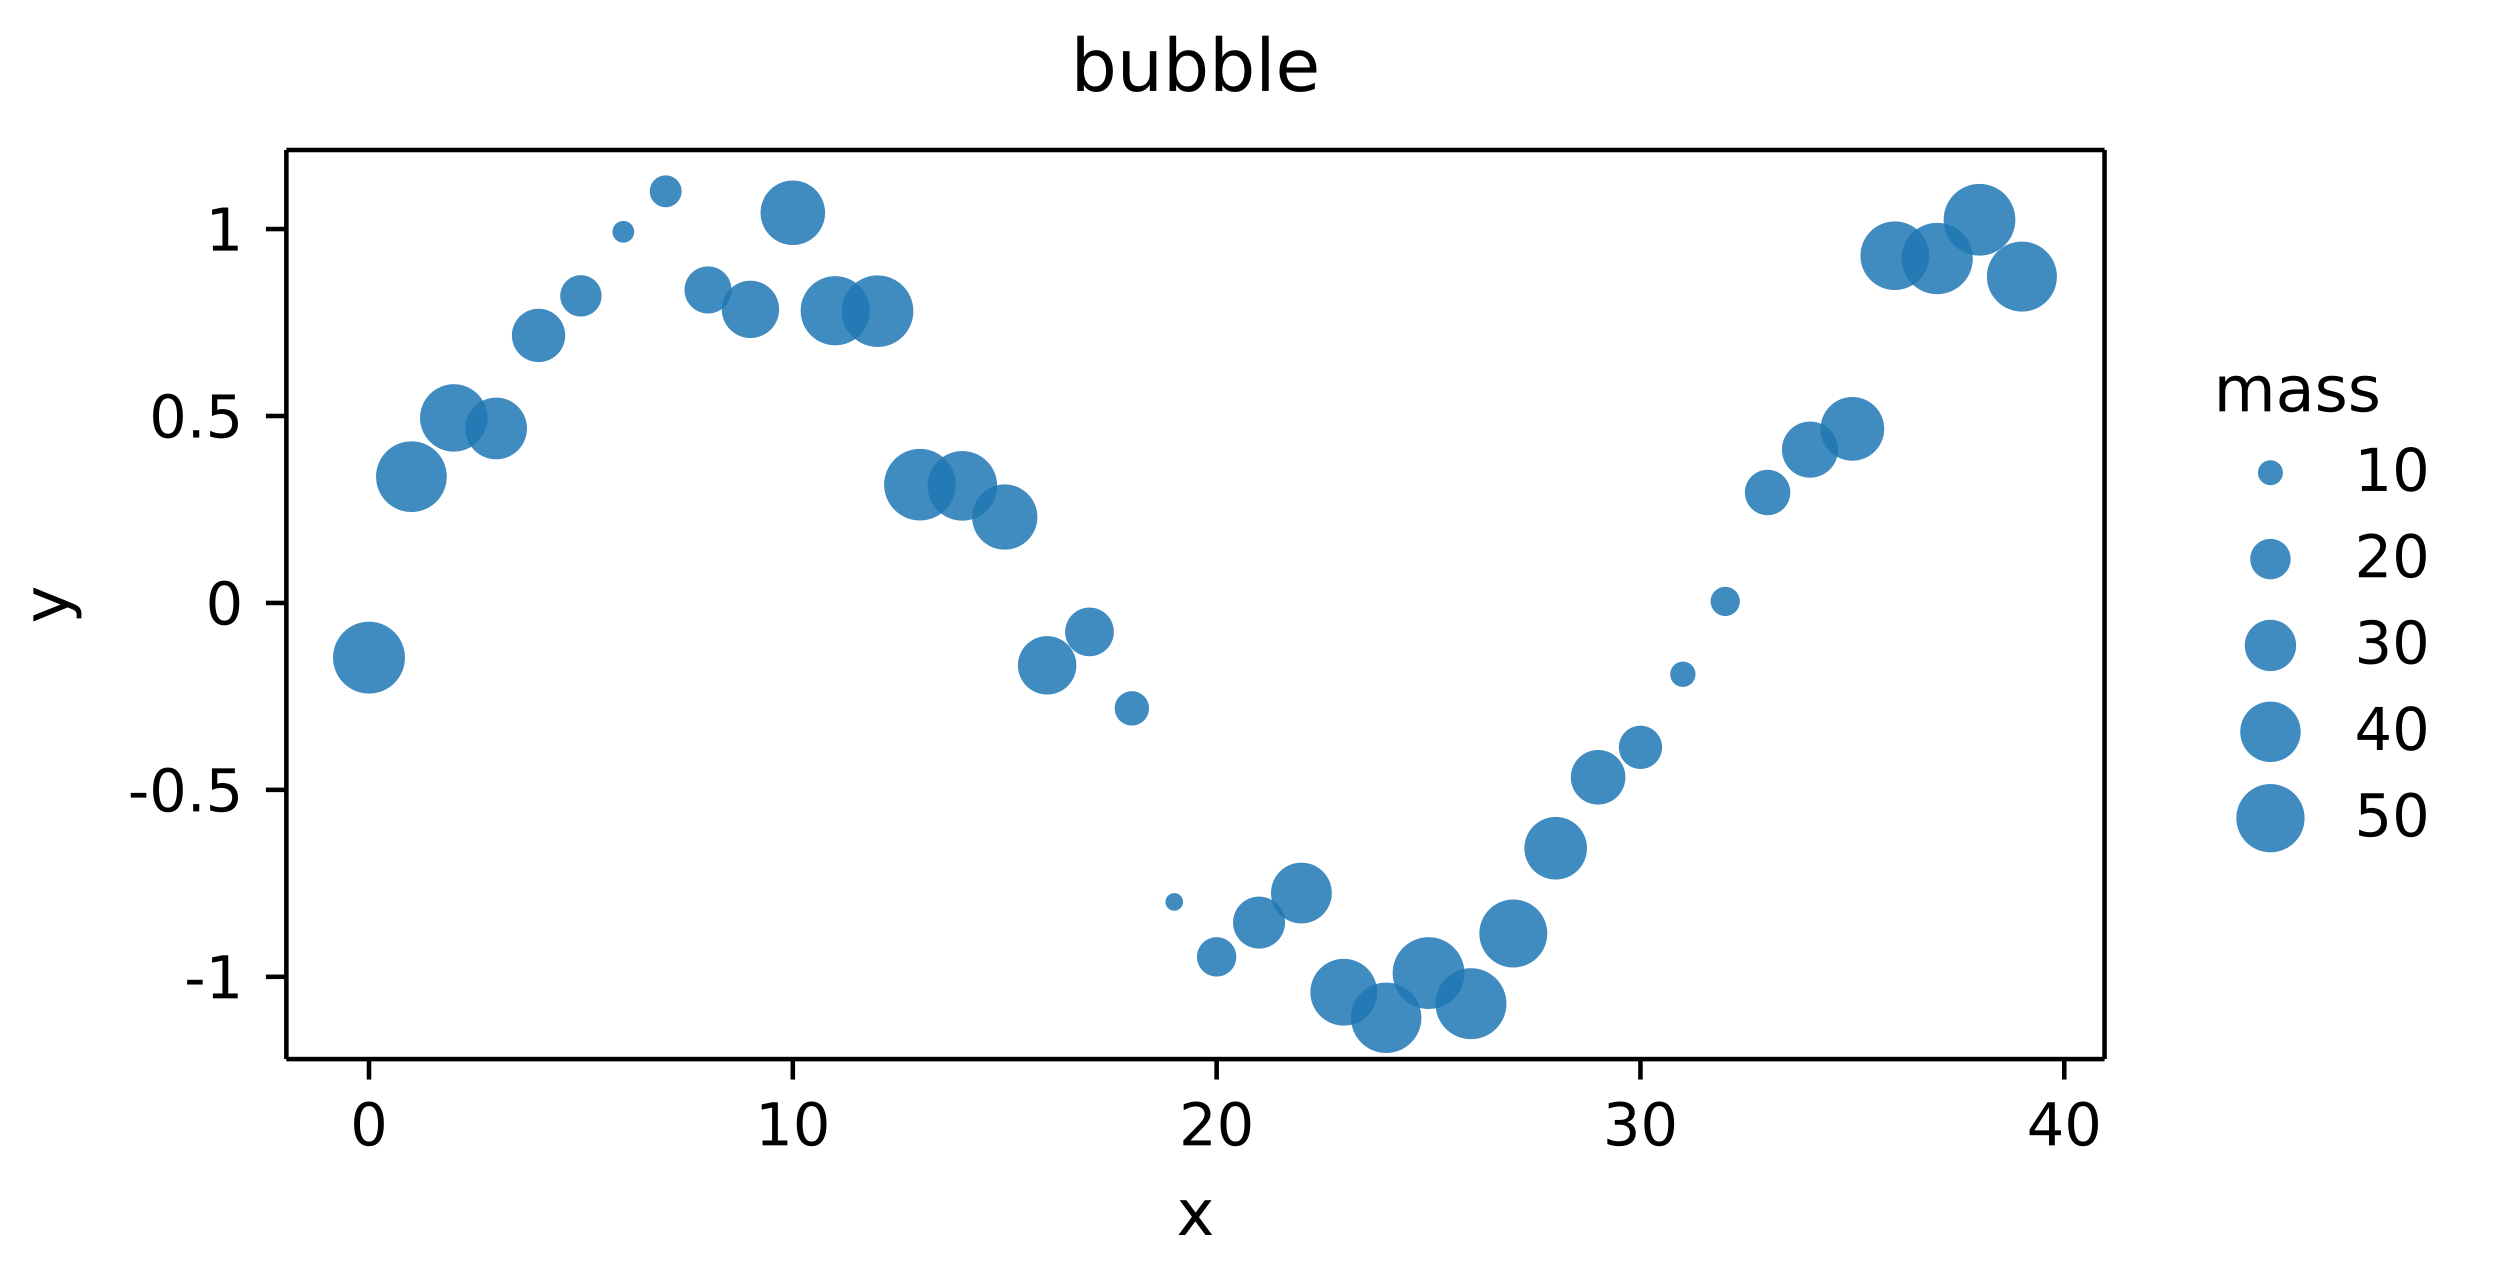
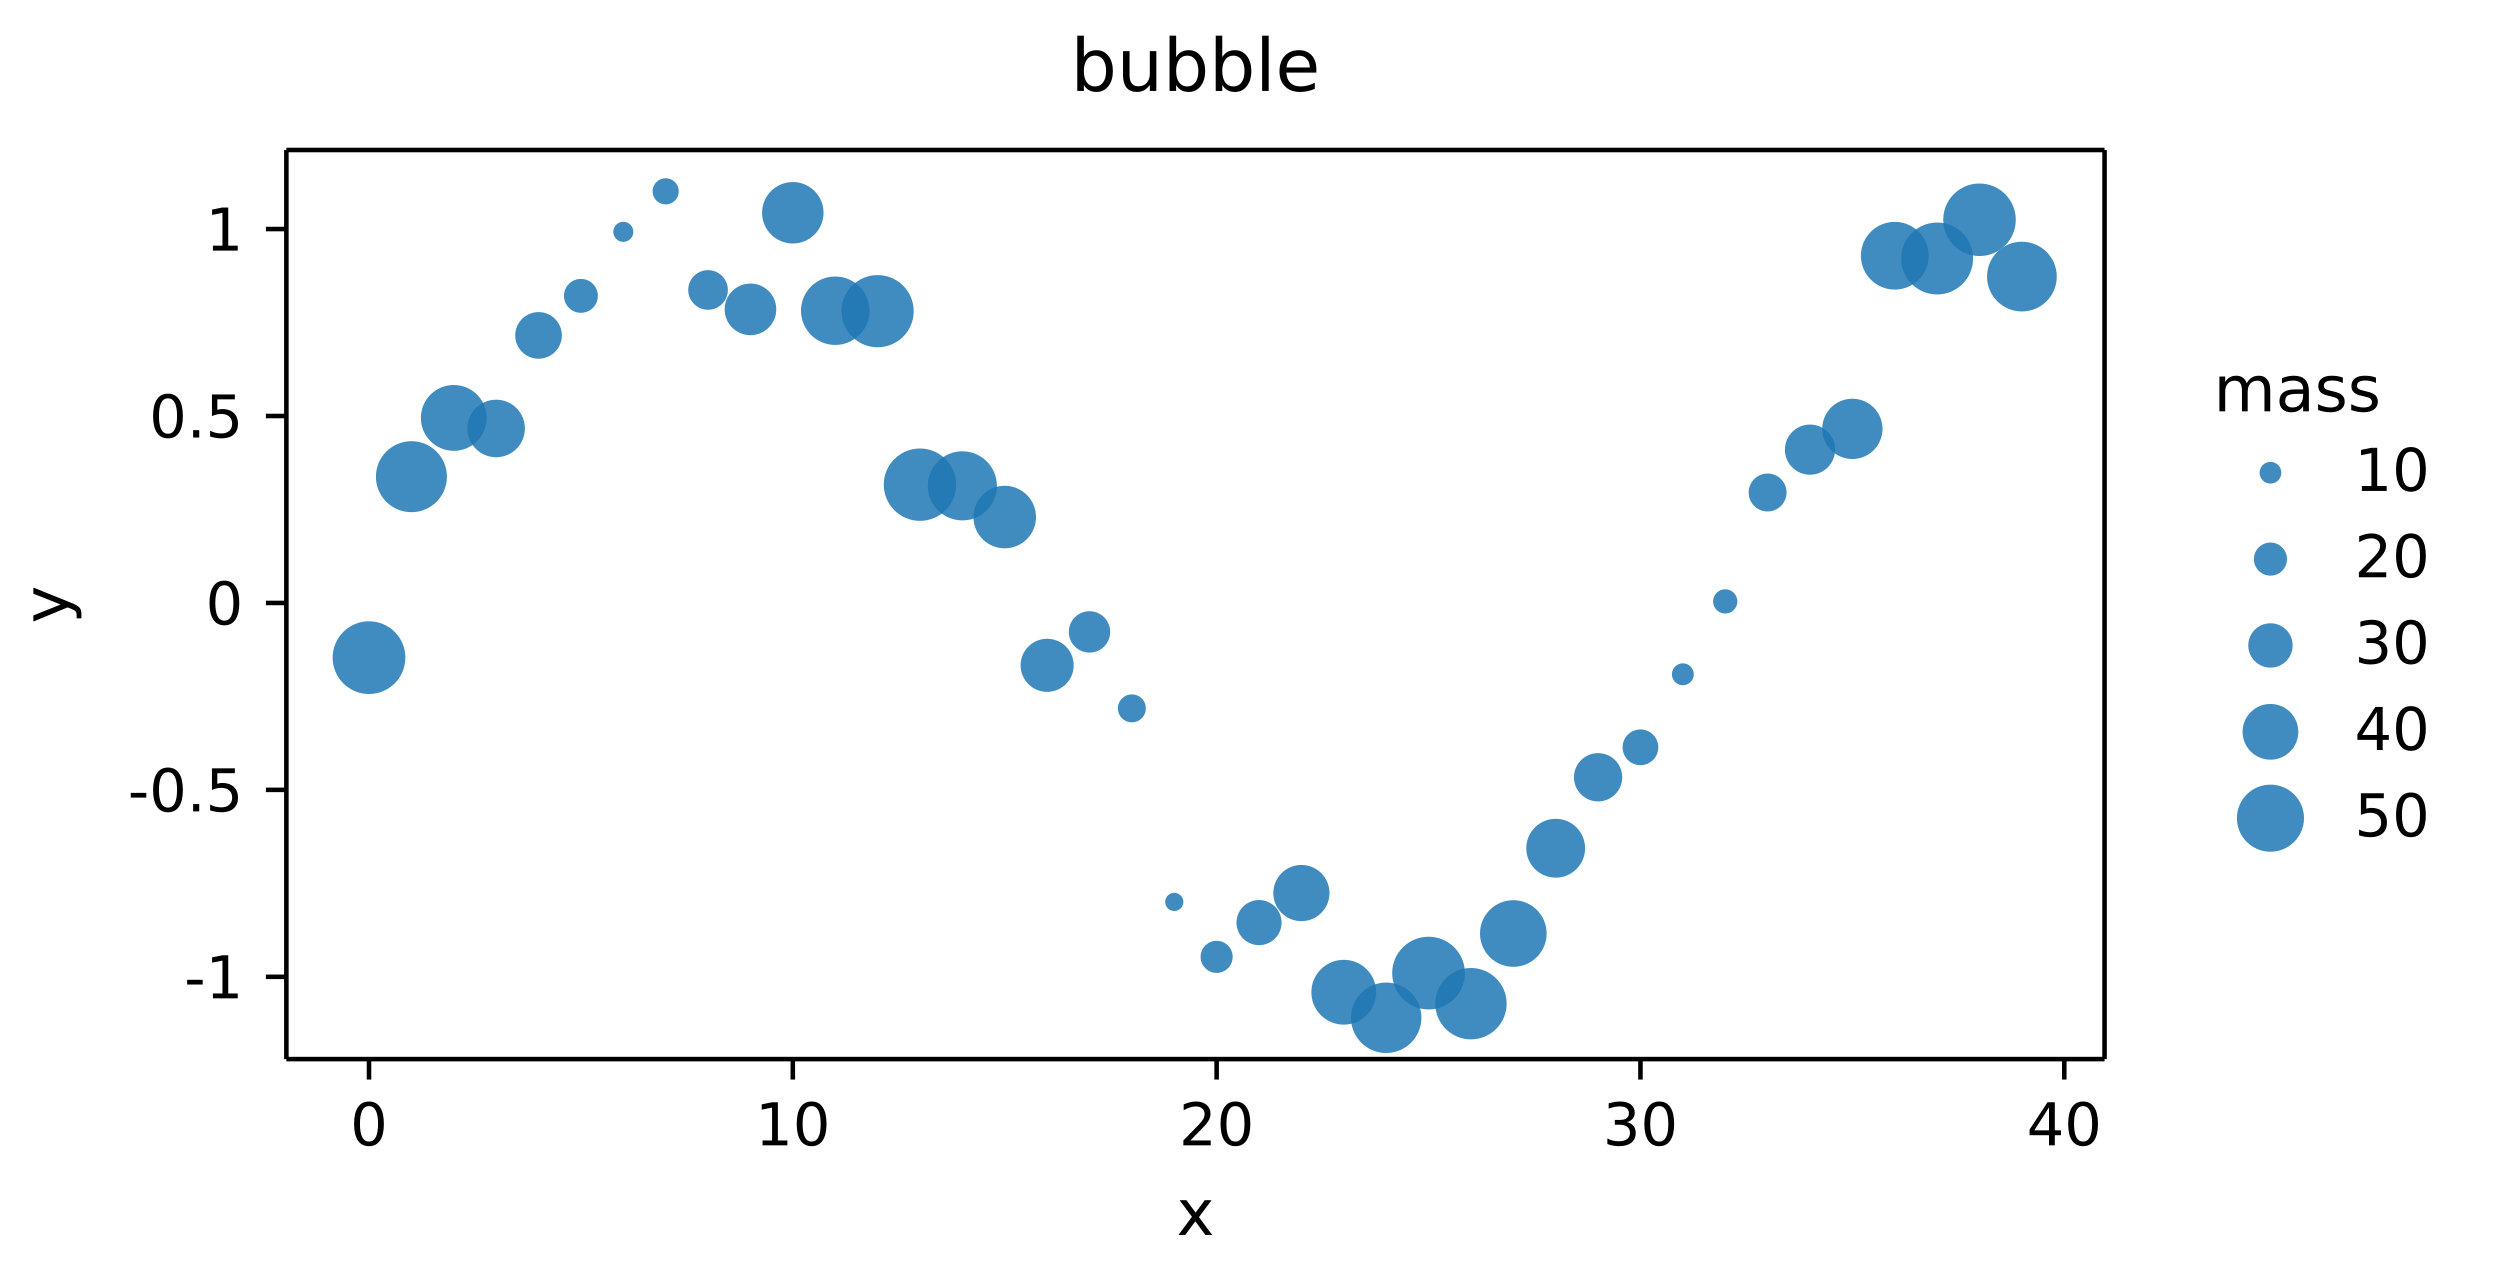
<svg xmlns="http://www.w3.org/2000/svg" width="550" height="283" viewBox="0 0 550 283" font-family="DejaVu Sans, Bitstream Vera Sans, Verdana, Arial, sans-serif" font-size="11" style="background:#fff" data-plotlet-version="0.5.0" data-plotlet-schema="2" data-plotlet-kind="figure">
  <g transform="translate(63,33)" data-plotlet-kind="panel" data-plotlet-title="bubble" data-plotlet-xlabel="x" data-plotlet-ylabel="y" data-plotlet-xscale="linear" data-plotlet-yscale="linear" data-plotlet-xlim="-1.95,40.95" data-plotlet-ylim="-1.220048046,1.211462266" data-plotlet-panel-bbox="0,0,550,283" data-plotlet-data-area="63,33,400,200">
    <svg x="0" y="0" width="400" height="200" overflow="hidden">
      <g class="plotlet-artist" data-plotlet-type="scatter" data-plotlet-index="0" data-plotlet-color="#1f77b4" data-plotlet-n="40" data-plotlet-x-min="0" data-plotlet-x-max="39" data-plotlet-y-min="-1.10952485" data-plotlet-y-max="1.10093907" data-plotlet-marker="o">
-         <circle cx="18.18" cy="111.68" r="7.91" fill="#1f77b4" opacity="0.85" />
-         <circle cx="27.51" cy="71.87" r="7.78" fill="#1f77b4" opacity="0.85" />
-         <circle cx="36.83" cy="58.94" r="7.42" fill="#1f77b4" opacity="0.85" />
-         <circle cx="46.15" cy="61.26" r="6.79" fill="#1f77b4" opacity="0.85" />
-         <circle cx="55.48" cy="40.79" r="5.87" fill="#1f77b4" opacity="0.85" />
-         <circle cx="64.80" cy="32.09" r="4.55" fill="#1f77b4" opacity="0.85" />
-         <circle cx="74.13" cy="18.00" r="2.40" fill="#1f77b4" opacity="0.85" />
-         <circle cx="83.45" cy="9.09" r="3.51" fill="#1f77b4" opacity="0.85" />
-         <circle cx="92.77" cy="30.79" r="5.18" fill="#1f77b4" opacity="0.85" />
-         <circle cx="102.10" cy="35.06" r="6.31" fill="#1f77b4" opacity="0.85" />
-         <circle cx="111.42" cy="13.81" r="7.10" fill="#1f77b4" opacity="0.85" />
-         <circle cx="120.75" cy="35.36" r="7.61" fill="#1f77b4" opacity="0.85" />
-         <circle cx="130.07" cy="35.46" r="7.87" fill="#1f77b4" opacity="0.85" />
-         <circle cx="139.39" cy="73.63" r="7.88" fill="#1f77b4" opacity="0.85" />
-         <circle cx="148.72" cy="73.89" r="7.66" fill="#1f77b4" opacity="0.85" />
-         <circle cx="158.04" cy="80.75" r="7.18" fill="#1f77b4" opacity="0.85" />
-         <circle cx="167.37" cy="113.37" r="6.43" fill="#1f77b4" opacity="0.85" />
-         <circle cx="176.69" cy="106.02" r="5.36" fill="#1f77b4" opacity="0.85" />
-         <circle cx="186.01" cy="122.84" r="3.78" fill="#1f77b4" opacity="0.85" />
-         <circle cx="195.34" cy="165.42" r="1.94" fill="#1f77b4" opacity="0.85" />
-         <circle cx="204.66" cy="177.51" r="4.33" fill="#1f77b4" opacity="0.85" />
-         <circle cx="213.99" cy="169.97" r="5.72" fill="#1f77b4" opacity="0.85" />
-         <circle cx="223.31" cy="163.47" r="6.69" fill="#1f77b4" opacity="0.85" />
-         <circle cx="232.63" cy="185.29" r="7.35" fill="#1f77b4" opacity="0.85" />
+         <circle cx="18.18" cy="111.68" r="8.00" fill="#1f77b4" opacity="0.85" />
+         <circle cx="27.51" cy="71.87" r="7.81" fill="#1f77b4" opacity="0.85" />
+         <circle cx="36.83" cy="58.94" r="7.24" fill="#1f77b4" opacity="0.85" />
+         <circle cx="46.15" cy="61.26" r="6.33" fill="#1f77b4" opacity="0.85" />
+         <circle cx="55.48" cy="40.79" r="5.13" fill="#1f77b4" opacity="0.85" />
+         <circle cx="64.80" cy="32.09" r="3.73" fill="#1f77b4" opacity="0.85" />
+         <circle cx="74.13" cy="18.00" r="2.21" fill="#1f77b4" opacity="0.85" />
+         <circle cx="83.45" cy="9.09" r="2.88" fill="#1f77b4" opacity="0.85" />
+         <circle cx="92.77" cy="30.79" r="4.36" fill="#1f77b4" opacity="0.85" />
+         <circle cx="102.10" cy="35.06" r="5.68" fill="#1f77b4" opacity="0.85" />
+         <circle cx="111.42" cy="13.81" r="6.76" fill="#1f77b4" opacity="0.85" />
+         <circle cx="120.75" cy="35.36" r="7.53" fill="#1f77b4" opacity="0.85" />
+         <circle cx="130.07" cy="35.46" r="7.94" fill="#1f77b4" opacity="0.85" />
+         <circle cx="139.39" cy="73.63" r="7.96" fill="#1f77b4" opacity="0.85" />
+         <circle cx="148.72" cy="73.89" r="7.60" fill="#1f77b4" opacity="0.85" />
+         <circle cx="158.04" cy="80.75" r="6.88" fill="#1f77b4" opacity="0.85" />
+         <circle cx="167.37" cy="113.37" r="5.84" fill="#1f77b4" opacity="0.85" />
+         <circle cx="176.69" cy="106.02" r="4.55" fill="#1f77b4" opacity="0.85" />
+         <circle cx="186.01" cy="122.84" r="3.08" fill="#1f77b4" opacity="0.85" />
+         <circle cx="195.34" cy="165.42" r="2.00" fill="#1f77b4" opacity="0.85" />
+         <circle cx="204.66" cy="177.51" r="3.53" fill="#1f77b4" opacity="0.85" />
+         <circle cx="213.99" cy="169.97" r="4.96" fill="#1f77b4" opacity="0.85" />
+         <circle cx="223.31" cy="163.47" r="6.18" fill="#1f77b4" opacity="0.85" />
+         <circle cx="232.63" cy="185.29" r="7.13" fill="#1f77b4" opacity="0.85" />
        <circle cx="241.96" cy="190.91" r="7.75" fill="#1f77b4" opacity="0.85" />
-         <circle cx="251.28" cy="181.08" r="7.90" fill="#1f77b4" opacity="0.85" />
-         <circle cx="260.61" cy="187.81" r="7.81" fill="#1f77b4" opacity="0.85" />
-         <circle cx="269.93" cy="172.37" r="7.48" fill="#1f77b4" opacity="0.85" />
-         <circle cx="279.25" cy="153.61" r="6.89" fill="#1f77b4" opacity="0.85" />
-         <circle cx="288.58" cy="138.00" r="6.01" fill="#1f77b4" opacity="0.85" />
-         <circle cx="297.90" cy="131.41" r="4.76" fill="#1f77b4" opacity="0.85" />
-         <circle cx="307.23" cy="115.34" r="2.79" fill="#1f77b4" opacity="0.85" />
-         <circle cx="316.55" cy="99.31" r="3.22" fill="#1f77b4" opacity="0.85" />
-         <circle cx="325.87" cy="75.35" r="5.00" fill="#1f77b4" opacity="0.85" />
-         <circle cx="335.20" cy="65.92" r="6.18" fill="#1f77b4" opacity="0.85" />
-         <circle cx="344.52" cy="61.35" r="7.01" fill="#1f77b4" opacity="0.85" />
-         <circle cx="353.85" cy="23.26" r="7.55" fill="#1f77b4" opacity="0.85" />
-         <circle cx="363.17" cy="23.87" r="7.85" fill="#1f77b4" opacity="0.85" />
-         <circle cx="372.49" cy="15.35" r="7.89" fill="#1f77b4" opacity="0.85" />
-         <circle cx="381.82" cy="27.85" r="7.70" fill="#1f77b4" opacity="0.85" />
+         <circle cx="251.28" cy="181.08" r="8.00" fill="#1f77b4" opacity="0.85" />
+         <circle cx="260.61" cy="187.81" r="7.85" fill="#1f77b4" opacity="0.85" />
+         <circle cx="269.93" cy="172.37" r="7.33" fill="#1f77b4" opacity="0.85" />
+         <circle cx="279.25" cy="153.61" r="6.47" fill="#1f77b4" opacity="0.85" />
+         <circle cx="288.58" cy="138.00" r="5.31" fill="#1f77b4" opacity="0.85" />
+         <circle cx="297.90" cy="131.41" r="3.93" fill="#1f77b4" opacity="0.85" />
+         <circle cx="307.23" cy="115.34" r="2.41" fill="#1f77b4" opacity="0.85" />
+         <circle cx="316.55" cy="99.31" r="2.67" fill="#1f77b4" opacity="0.85" />
+         <circle cx="325.87" cy="75.35" r="4.17" fill="#1f77b4" opacity="0.85" />
+         <circle cx="335.20" cy="65.92" r="5.52" fill="#1f77b4" opacity="0.85" />
+         <circle cx="344.52" cy="61.35" r="6.63" fill="#1f77b4" opacity="0.85" />
+         <circle cx="353.85" cy="23.26" r="7.45" fill="#1f77b4" opacity="0.85" />
+         <circle cx="363.17" cy="23.87" r="7.91" fill="#1f77b4" opacity="0.85" />
+         <circle cx="372.49" cy="15.35" r="7.98" fill="#1f77b4" opacity="0.85" />
+         <circle cx="381.82" cy="27.85" r="7.67" fill="#1f77b4" opacity="0.85" />
      </g>
    </svg>
    <line x1="0.00" x2="400.00" y1="0.00" y2="0.00" stroke="#000000" stroke-width="1.00" />
    <line x1="0.00" x2="400.00" y1="200.00" y2="200.00" stroke="#000000" stroke-width="1.00" />
    <line x1="0.00" x2="0.00" y1="0.00" y2="200.00" stroke="#000000" stroke-width="1.00" />
    <line x1="400.00" x2="400.00" y1="0.00" y2="200.00" stroke="#000000" stroke-width="1.00" />
    <line x1="18.18" x2="18.18" y1="200.00" y2="204.50" stroke="#000000" stroke-width="1.00" />
    <path d="M18.18 210.34Q17.19 210.34 16.69 211.32Q16.19 212.29 16.19 214.25Q16.19 216.20 16.69 217.17Q17.19 218.15 18.18 218.15Q19.18 218.15 19.67 217.17Q20.17 216.20 20.17 214.25Q20.17 212.29 19.67 211.32Q19.18 210.34 18.18 210.34ZM18.18 209.33Q19.77 209.33 20.61 210.59Q21.45 211.85 21.45 214.25Q21.45 216.64 20.61 217.90Q19.77 219.16 18.18 219.16Q16.59 219.16 15.74 217.90Q14.90 216.64 14.90 214.25Q14.90 211.85 15.74 210.59Q16.59 209.33 18.18 209.33Z" fill="#000" />
    <line x1="111.42" x2="111.42" y1="200.00" y2="204.50" stroke="#000000" stroke-width="1.00" />
    <path d="M104.76 217.90H106.86V210.67L104.58 211.12V209.96L106.85 209.50H108.13V217.90H110.22V218.98H104.76ZM115.55 210.34Q114.56 210.34 114.07 211.32Q113.57 212.29 113.57 214.25Q113.57 216.20 114.07 217.17Q114.56 218.15 115.55 218.15Q116.55 218.15 117.05 217.17Q117.55 216.20 117.55 214.25Q117.55 212.29 117.05 211.32Q116.55 210.34 115.55 210.34ZM115.55 209.33Q117.15 209.33 117.99 210.59Q118.83 211.85 118.83 214.25Q118.83 216.64 117.99 217.90Q117.15 219.16 115.55 219.16Q113.96 219.16 113.12 217.90Q112.28 216.64 112.28 214.25Q112.28 211.85 113.12 210.59Q113.96 209.33 115.55 209.33Z" fill="#000" />
    <line x1="204.66" x2="204.66" y1="200.00" y2="204.50" stroke="#000000" stroke-width="1.00" />
    <path d="M198.89 217.90H203.36V218.98H197.34V217.90Q198.07 217.14 199.33 215.87Q200.59 214.60 200.92 214.23Q201.53 213.54 201.78 213.06Q202.02 212.58 202.02 212.12Q202.02 211.36 201.49 210.88Q200.96 210.41 200.11 210.41Q199.51 210.41 198.84 210.62Q198.17 210.83 197.41 211.25V209.96Q198.18 209.65 198.85 209.49Q199.53 209.33 200.09 209.33Q201.56 209.33 202.43 210.06Q203.31 210.80 203.31 212.03Q203.31 212.62 203.09 213.14Q202.87 213.66 202.29 214.38Q202.14 214.56 201.29 215.44Q200.43 216.32 198.89 217.90ZM208.79 210.34Q207.80 210.34 207.31 211.32Q206.81 212.29 206.81 214.25Q206.81 216.20 207.31 217.17Q207.80 218.15 208.79 218.15Q209.79 218.15 210.29 217.17Q210.79 216.20 210.79 214.25Q210.79 212.29 210.29 211.32Q209.79 210.34 208.79 210.34ZM208.79 209.33Q210.39 209.33 211.23 210.59Q212.07 211.85 212.07 214.25Q212.07 216.64 211.23 217.90Q210.39 219.16 208.79 219.16Q207.20 219.16 206.36 217.90Q205.52 216.64 205.52 214.25Q205.52 211.85 206.36 210.59Q207.20 209.33 208.79 209.33Z" fill="#000" />
    <line x1="297.90" x2="297.90" y1="200.00" y2="204.50" stroke="#000000" stroke-width="1.00" />
    <path d="M294.91 213.87Q295.83 214.06 296.34 214.69Q296.86 215.31 296.86 216.22Q296.86 217.62 295.90 218.39Q294.93 219.16 293.15 219.16Q292.56 219.16 291.93 219.04Q291.29 218.93 290.62 218.69V217.45Q291.15 217.76 291.79 217.92Q292.42 218.08 293.12 218.08Q294.32 218.08 294.95 217.61Q295.59 217.13 295.59 216.22Q295.59 215.38 295.00 214.91Q294.41 214.44 293.36 214.44H292.26V213.38H293.41Q294.36 213.38 294.86 213.01Q295.36 212.63 295.36 211.92Q295.36 211.19 294.85 210.80Q294.33 210.41 293.36 210.41Q292.84 210.41 292.23 210.52Q291.63 210.64 290.91 210.88V209.73Q291.64 209.53 292.27 209.43Q292.91 209.33 293.48 209.33Q294.94 209.33 295.79 209.99Q296.64 210.66 296.64 211.79Q296.64 212.57 296.19 213.11Q295.74 213.66 294.91 213.87ZM302.03 210.34Q301.04 210.34 300.55 211.32Q300.05 212.29 300.05 214.25Q300.05 216.20 300.55 217.17Q301.04 218.15 302.03 218.15Q303.03 218.15 303.53 217.17Q304.03 216.20 304.03 214.25Q304.03 212.29 303.53 211.32Q303.03 210.34 302.03 210.34ZM302.03 209.33Q303.63 209.33 304.47 210.59Q305.31 211.85 305.31 214.25Q305.31 216.64 304.47 217.90Q303.63 219.16 302.03 219.16Q300.44 219.16 299.60 217.90Q298.76 216.64 298.76 214.25Q298.76 211.85 299.60 210.59Q300.44 209.33 302.03 209.33Z" fill="#000" />
    <line x1="391.14" x2="391.14" y1="200.00" y2="204.50" stroke="#000000" stroke-width="1.00" />
    <path d="M387.78 210.62 384.55 215.68H387.78ZM387.45 209.50H389.06V215.68H390.41V216.74H389.06V218.98H387.78V216.74H383.51V215.50ZM395.27 210.34Q394.28 210.34 393.79 211.32Q393.29 212.29 393.29 214.25Q393.29 216.20 393.79 217.17Q394.28 218.15 395.27 218.15Q396.27 218.15 396.77 217.17Q397.27 216.20 397.27 214.25Q397.27 212.29 396.77 211.32Q396.27 210.34 395.27 210.34ZM395.27 209.33Q396.87 209.33 397.71 210.59Q398.55 211.85 398.55 214.25Q398.55 216.64 397.71 217.90Q396.87 219.16 395.27 219.16Q393.68 219.16 392.84 217.90Q392.00 216.64 392.00 214.25Q392.00 211.85 392.84 210.59Q393.68 209.33 395.27 209.33Z" fill="#000" />
    <line x1="0.00" x2="-4.50" y1="181.90" y2="181.90" stroke="#000000" stroke-width="1.00" />
    <path d="M-21.83 182.56H-18.41V183.60H-21.83ZM-16.16 185.56H-14.06V178.33L-16.34 178.79V177.62L-14.08 177.16H-12.79V185.56H-10.70V186.64H-16.16Z" fill="#000" />
    <line x1="0.00" x2="-4.50" y1="140.77" y2="140.77" stroke="#000000" stroke-width="1.00" />
    <path d="M-34.23 141.43H-30.81V142.47H-34.23ZM-26.04 136.88Q-27.03 136.88 -27.53 137.85Q-28.03 138.83 -28.03 140.78Q-28.03 142.73 -27.53 143.71Q-27.03 144.68 -26.04 144.68Q-25.05 144.68 -24.55 143.71Q-24.05 142.73 -24.05 140.78Q-24.05 138.83 -24.55 137.85Q-25.05 136.88 -26.04 136.88ZM-26.04 135.86Q-24.45 135.86 -23.61 137.12Q-22.77 138.38 -22.77 140.78Q-22.77 143.18 -23.61 144.44Q-24.45 145.70 -26.04 145.70Q-27.64 145.70 -28.48 144.44Q-29.32 143.18 -29.32 140.78Q-29.32 138.38 -28.48 137.12Q-27.64 135.86 -26.04 135.86ZM-20.51 143.90H-19.17V145.51H-20.51ZM-16.37 136.04H-11.33V137.11H-15.19V139.44Q-14.91 139.34 -14.64 139.29Q-14.36 139.25 -14.08 139.25Q-12.49 139.25 -11.56 140.12Q-10.64 140.99 -10.64 142.47Q-10.64 144.00 -11.59 144.85Q-12.54 145.70 -14.27 145.70Q-14.87 145.70 -15.49 145.59Q-16.11 145.49 -16.77 145.29V144.00Q-16.20 144.31 -15.59 144.46Q-14.98 144.62 -14.30 144.62Q-13.20 144.62 -12.56 144.04Q-11.92 143.46 -11.92 142.47Q-11.92 141.48 -12.56 140.90Q-13.20 140.33 -14.30 140.33Q-14.81 140.33 -15.32 140.44Q-15.83 140.55 -16.37 140.80Z" fill="#000" />
    <line x1="0.00" x2="-4.50" y1="99.65" y2="99.65" stroke="#000000" stroke-width="1.00" />
    <path d="M-13.64 95.75Q-14.63 95.75 -15.13 96.73Q-15.63 97.70 -15.63 99.66Q-15.63 101.61 -15.13 102.58Q-14.63 103.55 -13.64 103.55Q-12.64 103.55 -12.14 102.58Q-11.65 101.61 -11.65 99.66Q-11.65 97.70 -12.14 96.73Q-12.64 95.75 -13.64 95.75ZM-13.64 94.74Q-12.05 94.74 -11.20 96.00Q-10.36 97.26 -10.36 99.66Q-10.36 102.05 -11.20 103.31Q-12.05 104.57 -13.64 104.57Q-15.23 104.57 -16.07 103.31Q-16.91 102.05 -16.91 99.66Q-16.91 97.26 -16.07 96.00Q-15.23 94.74 -13.64 94.74Z" fill="#000" />
    <line x1="0.00" x2="-4.50" y1="58.52" y2="58.52" stroke="#000000" stroke-width="1.00" />
    <path d="M-26.04 54.63Q-27.03 54.63 -27.53 55.60Q-28.03 56.57 -28.03 58.53Q-28.03 60.48 -27.53 61.45Q-27.03 62.43 -26.04 62.43Q-25.05 62.43 -24.55 61.45Q-24.05 60.48 -24.05 58.53Q-24.05 56.57 -24.55 55.60Q-25.05 54.63 -26.04 54.63ZM-26.04 53.61Q-24.45 53.61 -23.61 54.87Q-22.77 56.13 -22.77 58.53Q-22.77 60.92 -23.61 62.18Q-24.45 63.44 -26.04 63.44Q-27.64 63.44 -28.48 62.18Q-29.32 60.92 -29.32 58.53Q-29.32 56.13 -28.48 54.87Q-27.64 53.61 -26.04 53.61ZM-20.51 61.65H-19.17V63.26H-20.51ZM-16.37 53.78H-11.33V54.86H-15.19V57.18Q-14.91 57.09 -14.64 57.04Q-14.36 56.99 -14.08 56.99Q-12.49 56.99 -11.56 57.86Q-10.64 58.73 -10.64 60.22Q-10.64 61.75 -11.59 62.60Q-12.54 63.44 -14.27 63.44Q-14.87 63.44 -15.49 63.34Q-16.11 63.24 -16.77 63.04V61.75Q-16.20 62.06 -15.59 62.21Q-14.98 62.36 -14.30 62.36Q-13.20 62.36 -12.56 61.79Q-11.92 61.21 -11.92 60.22Q-11.92 59.23 -12.56 58.65Q-13.20 58.07 -14.30 58.07Q-14.81 58.07 -15.32 58.19Q-15.83 58.30 -16.37 58.54Z" fill="#000" />
    <line x1="0.00" x2="-4.50" y1="17.39" y2="17.39" stroke="#000000" stroke-width="1.00" />
    <path d="M-16.16 21.05H-14.06V13.82L-16.34 14.28V13.11L-14.08 12.65H-12.79V21.05H-10.70V22.13H-16.16Z" fill="#000" />
    <path d="M203.54 231.04 200.77 234.77 203.68 238.70H202.20L199.97 235.69L197.74 238.70H196.26L199.23 234.69L196.51 231.04H198.00L200.03 233.77L202.06 231.04Z" fill="#000" />
    <g transform="rotate(-90.00 -48.00 100.00)">
      <path d="M-47.64 100.71Q-48.17 102.08 -48.68 102.50Q-49.18 102.91 -50.03 102.91H-51.04V101.86H-50.30Q-49.78 101.86 -49.49 101.61Q-49.20 101.37 -48.85 100.45L-48.63 99.88L-51.73 92.34H-50.39L-48.00 98.33L-45.61 92.34H-44.27Z" fill="#000" />
    </g>
    <path d="M180.34 -17.37Q180.34 -18.95 179.69 -19.86Q179.04 -20.76 177.89 -20.76Q176.75 -20.76 176.10 -19.86Q175.45 -18.95 175.45 -17.37Q175.45 -15.78 176.10 -14.88Q176.75 -13.98 177.89 -13.98Q179.04 -13.98 179.69 -14.88Q180.34 -15.78 180.34 -17.37ZM175.45 -20.42Q175.90 -21.20 176.59 -21.58Q177.29 -21.96 178.25 -21.96Q179.84 -21.96 180.84 -20.70Q181.83 -19.43 181.83 -17.37Q181.83 -15.30 180.84 -14.04Q179.84 -12.77 178.25 -12.77Q177.29 -12.77 176.59 -13.15Q175.90 -13.53 175.45 -14.31V-13.00H174.00V-25.16H175.45ZM184.07 -16.45V-21.75H185.50V-16.51Q185.50 -15.27 185.99 -14.64Q186.47 -14.02 187.44 -14.02Q188.61 -14.02 189.28 -14.77Q189.96 -15.51 189.96 -16.79V-21.75H191.39V-13.00H189.96V-14.34Q189.43 -13.55 188.74 -13.16Q188.05 -12.77 187.14 -12.77Q185.63 -12.77 184.85 -13.71Q184.07 -14.65 184.07 -16.45ZM187.68 -21.96ZM200.64 -17.37Q200.64 -18.95 199.98 -19.86Q199.33 -20.76 198.19 -20.76Q197.05 -20.76 196.40 -19.86Q195.75 -18.95 195.75 -17.37Q195.75 -15.78 196.40 -14.88Q197.05 -13.98 198.19 -13.98Q199.33 -13.98 199.98 -14.88Q200.64 -15.78 200.64 -17.37ZM195.75 -20.42Q196.20 -21.20 196.89 -21.58Q197.58 -21.96 198.54 -21.96Q200.14 -21.96 201.13 -20.70Q202.13 -19.43 202.13 -17.37Q202.13 -15.30 201.13 -14.04Q200.14 -12.77 198.54 -12.77Q197.58 -12.77 196.89 -13.15Q196.20 -13.53 195.75 -14.31V-13.00H194.30V-25.16H195.75ZM210.79 -17.37Q210.79 -18.95 210.14 -19.86Q209.49 -20.76 208.35 -20.76Q207.21 -20.76 206.55 -19.86Q205.90 -18.95 205.90 -17.37Q205.90 -15.78 206.55 -14.88Q207.21 -13.98 208.35 -13.98Q209.49 -13.98 210.14 -14.88Q210.79 -15.78 210.79 -17.37ZM205.90 -20.42Q206.36 -21.20 207.05 -21.58Q207.74 -21.96 208.70 -21.96Q210.29 -21.96 211.29 -20.70Q212.29 -19.43 212.29 -17.37Q212.29 -15.30 211.29 -14.04Q210.29 -12.77 208.70 -12.77Q207.74 -12.77 207.05 -13.15Q206.36 -13.53 205.90 -14.31V-13.00H204.46V-25.16H205.90ZM214.67 -25.16H216.11V-13.00H214.67ZM226.60 -17.73V-17.03H219.99Q220.08 -15.55 220.88 -14.77Q221.68 -13.99 223.11 -13.99Q223.94 -13.99 224.72 -14.20Q225.50 -14.40 226.26 -14.80V-13.45Q225.49 -13.12 224.68 -12.95Q223.86 -12.77 223.03 -12.77Q220.93 -12.77 219.71 -13.99Q218.49 -15.21 218.49 -17.29Q218.49 -19.44 219.65 -20.70Q220.81 -21.96 222.78 -21.96Q224.54 -21.96 225.57 -20.82Q226.60 -19.69 226.60 -17.73ZM225.16 -18.16Q225.14 -19.34 224.50 -20.04Q223.86 -20.74 222.79 -20.74Q221.59 -20.74 220.87 -20.06Q220.14 -19.38 220.04 -18.15Z" fill="#000" />
    <g transform="translate(413.00,35.50)">
      <path d="M18.28 15.81Q18.75 14.97 19.41 14.56Q20.06 14.16 20.95 14.16Q22.15 14.16 22.80 15.00Q23.45 15.83 23.45 17.38V22.00H22.18V17.42Q22.18 16.32 21.79 15.79Q21.40 15.25 20.60 15.25Q19.63 15.25 19.06 15.90Q18.49 16.55 18.49 17.67V22.00H17.23V17.42Q17.23 16.31 16.84 15.78Q16.45 15.25 15.63 15.25Q14.67 15.25 14.10 15.91Q13.54 16.56 13.54 17.67V22.00H12.27V14.34H13.54V15.53Q13.97 14.83 14.57 14.49Q15.17 14.16 16.00 14.16Q16.83 14.16 17.42 14.58Q18.00 15.01 18.28 15.81ZM29.44 18.15Q27.91 18.15 27.32 18.50Q26.74 18.85 26.74 19.69Q26.74 20.36 27.18 20.75Q27.62 21.15 28.38 21.15Q29.42 21.15 30.06 20.40Q30.69 19.66 30.69 18.43V18.15ZM31.95 17.63V22.00H30.69V20.84Q30.26 21.54 29.61 21.87Q28.97 22.20 28.04 22.20Q26.87 22.20 26.17 21.54Q25.48 20.88 25.48 19.77Q25.48 18.48 26.34 17.82Q27.21 17.17 28.92 17.17H30.69V17.04Q30.69 16.18 30.12 15.70Q29.55 15.23 28.51 15.23Q27.86 15.23 27.24 15.38Q26.61 15.54 26.04 15.85V14.69Q26.73 14.43 27.38 14.29Q28.03 14.16 28.64 14.16Q30.30 14.16 31.12 15.02Q31.95 15.88 31.95 17.63ZM39.42 14.57V15.76Q38.88 15.49 38.31 15.35Q37.74 15.21 37.12 15.21Q36.18 15.21 35.72 15.50Q35.25 15.79 35.25 16.36Q35.25 16.80 35.58 17.05Q35.92 17.30 36.93 17.52L37.36 17.62Q38.70 17.91 39.26 18.43Q39.83 18.95 39.83 19.89Q39.83 20.95 38.98 21.58Q38.14 22.20 36.66 22.20Q36.05 22.20 35.38 22.08Q34.71 21.96 33.98 21.72V20.42Q34.67 20.78 35.35 20.96Q36.03 21.15 36.69 21.15Q37.58 21.15 38.06 20.84Q38.54 20.54 38.54 19.98Q38.54 19.47 38.19 19.20Q37.84 18.92 36.68 18.67L36.24 18.57Q35.07 18.32 34.55 17.81Q34.03 17.30 34.03 16.42Q34.03 15.33 34.80 14.75Q35.56 14.16 36.97 14.16Q37.67 14.16 38.28 14.26Q38.90 14.36 39.42 14.57ZM46.71 14.57V15.76Q46.18 15.49 45.60 15.35Q45.03 15.21 44.41 15.21Q43.48 15.21 43.01 15.50Q42.54 15.79 42.54 16.36Q42.54 16.80 42.88 17.05Q43.21 17.30 44.22 17.52L44.65 17.62Q45.99 17.91 46.56 18.43Q47.12 18.95 47.12 19.89Q47.12 20.95 46.28 21.58Q45.43 22.20 43.96 22.20Q43.34 22.20 42.67 22.08Q42.01 21.96 41.27 21.72V20.42Q41.97 20.78 42.64 20.96Q43.32 21.15 43.98 21.15Q44.87 21.15 45.35 20.84Q45.83 20.54 45.83 19.98Q45.83 19.47 45.48 19.20Q45.14 18.92 43.97 18.67L43.53 18.57Q42.36 18.32 41.84 17.81Q41.32 17.30 41.32 16.42Q41.32 15.33 42.09 14.75Q42.86 14.16 44.26 14.16Q44.96 14.16 45.58 14.26Q46.19 14.36 46.71 14.57Z" fill="#000" />
-       <circle cx="23.50" cy="35.50" r="2.75" fill="#1f77b4" opacity="0.85" />
+       <circle cx="23.50" cy="35.50" r="2.39" fill="#1f77b4" opacity="0.85" />
      <path d="M43.61 38.42H45.71V31.19L43.43 31.65V30.48L45.69 30.02H46.98V38.42H49.07V39.50H43.61ZM54.40 30.87Q53.41 30.87 52.91 31.84Q52.42 32.82 52.42 34.77Q52.42 36.72 52.91 37.69Q53.41 38.67 54.40 38.67Q55.40 38.67 55.90 37.69Q56.40 36.72 56.40 34.77Q56.40 32.82 55.90 31.84Q55.40 30.87 54.40 30.87ZM54.40 29.85Q56.00 29.85 56.84 31.11Q57.68 32.37 57.68 34.77Q57.68 37.16 56.84 38.42Q56.00 39.68 54.40 39.68Q52.81 39.68 51.97 38.42Q51.13 37.16 51.13 34.77Q51.13 32.37 51.97 31.11Q52.81 29.85 54.40 29.85Z" fill="#000" />
-       <circle cx="23.50" cy="54.50" r="4.45" fill="#1f77b4" opacity="0.85" />
+       <circle cx="23.50" cy="54.50" r="3.64" fill="#1f77b4" opacity="0.85" />
      <path d="M44.49 57.42H48.97V58.50H42.95V57.42Q43.68 56.67 44.94 55.39Q46.20 54.12 46.53 53.75Q47.14 53.06 47.39 52.58Q47.63 52.10 47.63 51.64Q47.63 50.88 47.10 50.41Q46.57 49.93 45.72 49.93Q45.12 49.93 44.45 50.14Q43.78 50.35 43.02 50.77V49.48Q43.79 49.17 44.46 49.01Q45.14 48.85 45.69 48.85Q47.17 48.85 48.04 49.59Q48.92 50.32 48.92 51.56Q48.92 52.14 48.70 52.66Q48.48 53.19 47.90 53.90Q47.74 54.08 46.89 54.96Q46.04 55.84 44.49 57.42ZM54.40 49.87Q53.41 49.87 52.91 50.84Q52.42 51.82 52.42 53.77Q52.42 55.72 52.91 56.69Q53.41 57.67 54.40 57.67Q55.40 57.67 55.90 56.69Q56.40 55.72 56.40 53.77Q56.40 51.82 55.90 50.84Q55.40 49.87 54.40 49.87ZM54.40 48.85Q56.00 48.85 56.84 50.11Q57.68 51.37 57.68 53.77Q57.68 56.16 56.84 57.42Q56.00 58.68 54.40 58.68Q52.81 58.68 51.97 57.42Q51.13 56.16 51.13 53.77Q51.13 51.37 51.97 50.11Q52.81 48.85 54.40 48.85Z" fill="#000" />
-       <circle cx="23.50" cy="73.50" r="5.65" fill="#1f77b4" opacity="0.85" />
+       <circle cx="23.50" cy="73.50" r="4.88" fill="#1f77b4" opacity="0.85" />
      <path d="M47.27 72.39Q48.20 72.59 48.71 73.21Q49.23 73.83 49.23 74.75Q49.23 76.15 48.27 76.92Q47.30 77.68 45.52 77.68Q44.93 77.68 44.29 77.57Q43.66 77.45 42.99 77.21V75.98Q43.52 76.29 44.16 76.45Q44.79 76.60 45.48 76.60Q46.69 76.60 47.32 76.13Q47.95 75.65 47.95 74.75Q47.95 73.91 47.37 73.43Q46.78 72.96 45.73 72.96H44.63V71.91H45.78Q46.73 71.91 47.23 71.53Q47.73 71.15 47.73 70.44Q47.73 69.71 47.21 69.32Q46.70 68.93 45.73 68.93Q45.21 68.93 44.60 69.04Q44.00 69.16 43.28 69.40V68.26Q44.01 68.05 44.64 67.95Q45.28 67.85 45.85 67.85Q47.31 67.85 48.16 68.51Q49.01 69.18 49.01 70.31Q49.01 71.10 48.56 71.64Q48.11 72.18 47.27 72.39ZM54.40 68.87Q53.41 68.87 52.91 69.84Q52.42 70.82 52.42 72.77Q52.42 74.72 52.91 75.69Q53.41 76.67 54.40 76.67Q55.40 76.67 55.90 75.69Q56.40 74.72 56.40 72.77Q56.40 70.82 55.90 69.84Q55.40 68.87 54.40 68.87ZM54.40 67.85Q56.00 67.85 56.84 69.11Q57.68 70.37 57.68 72.77Q57.68 75.16 56.84 76.42Q56.00 77.68 54.40 77.68Q52.81 77.68 51.97 76.42Q51.13 75.16 51.13 72.77Q51.13 70.37 51.97 69.11Q52.81 67.85 54.40 67.85Z" fill="#000" />
-       <circle cx="23.50" cy="92.50" r="6.65" fill="#1f77b4" opacity="0.85" />
+       <circle cx="23.50" cy="92.50" r="6.13" fill="#1f77b4" opacity="0.85" />
      <path d="M46.91 88.14 43.68 93.20H46.91ZM46.58 87.02H48.19V93.20H49.54V94.27H48.19V96.50H46.91V94.27H42.63V93.03ZM54.40 87.87Q53.41 87.87 52.91 88.84Q52.42 89.82 52.42 91.77Q52.42 93.72 52.91 94.69Q53.41 95.67 54.40 95.67Q55.40 95.67 55.90 94.69Q56.40 93.72 56.40 91.77Q56.40 89.82 55.90 88.84Q55.40 87.87 54.40 87.87ZM54.40 86.85Q56.00 86.85 56.84 88.11Q57.68 89.37 57.68 91.77Q57.68 94.16 56.84 95.42Q56.00 96.68 54.40 96.68Q52.81 96.68 51.97 95.42Q51.13 94.16 51.13 91.77Q51.13 89.37 51.97 88.11Q52.81 86.85 54.40 86.85Z" fill="#000" />
-       <circle cx="23.50" cy="111.50" r="7.51" fill="#1f77b4" opacity="0.85" />
+       <circle cx="23.50" cy="111.50" r="7.38" fill="#1f77b4" opacity="0.85" />
      <path d="M43.40 106.02H48.44V107.10H44.58V109.43Q44.86 109.33 45.14 109.28Q45.42 109.23 45.69 109.23Q47.28 109.23 48.21 110.10Q49.13 110.97 49.13 112.46Q49.13 113.99 48.18 114.84Q47.23 115.68 45.50 115.68Q44.90 115.68 44.28 115.58Q43.66 115.48 43.00 115.28V113.99Q43.57 114.30 44.18 114.45Q44.79 114.60 45.47 114.60Q46.57 114.60 47.21 114.03Q47.85 113.45 47.85 112.46Q47.85 111.47 47.21 110.89Q46.57 110.31 45.47 110.31Q44.96 110.31 44.45 110.43Q43.94 110.54 43.40 110.78ZM54.40 106.87Q53.41 106.87 52.91 107.84Q52.42 108.82 52.42 110.77Q52.42 112.72 52.91 113.69Q53.41 114.67 54.40 114.67Q55.40 114.67 55.90 113.69Q56.40 112.72 56.40 110.77Q56.40 108.82 55.90 107.84Q55.40 106.87 54.40 106.87ZM54.40 105.85Q56.00 105.85 56.84 107.11Q57.68 108.37 57.68 110.77Q57.68 113.16 56.84 114.42Q56.00 115.68 54.40 115.68Q52.81 115.68 51.97 114.42Q51.13 113.16 51.13 110.77Q51.13 108.37 51.97 107.11Q52.81 105.85 54.40 105.85Z" fill="#000" />
    </g>
  </g>
</svg>
